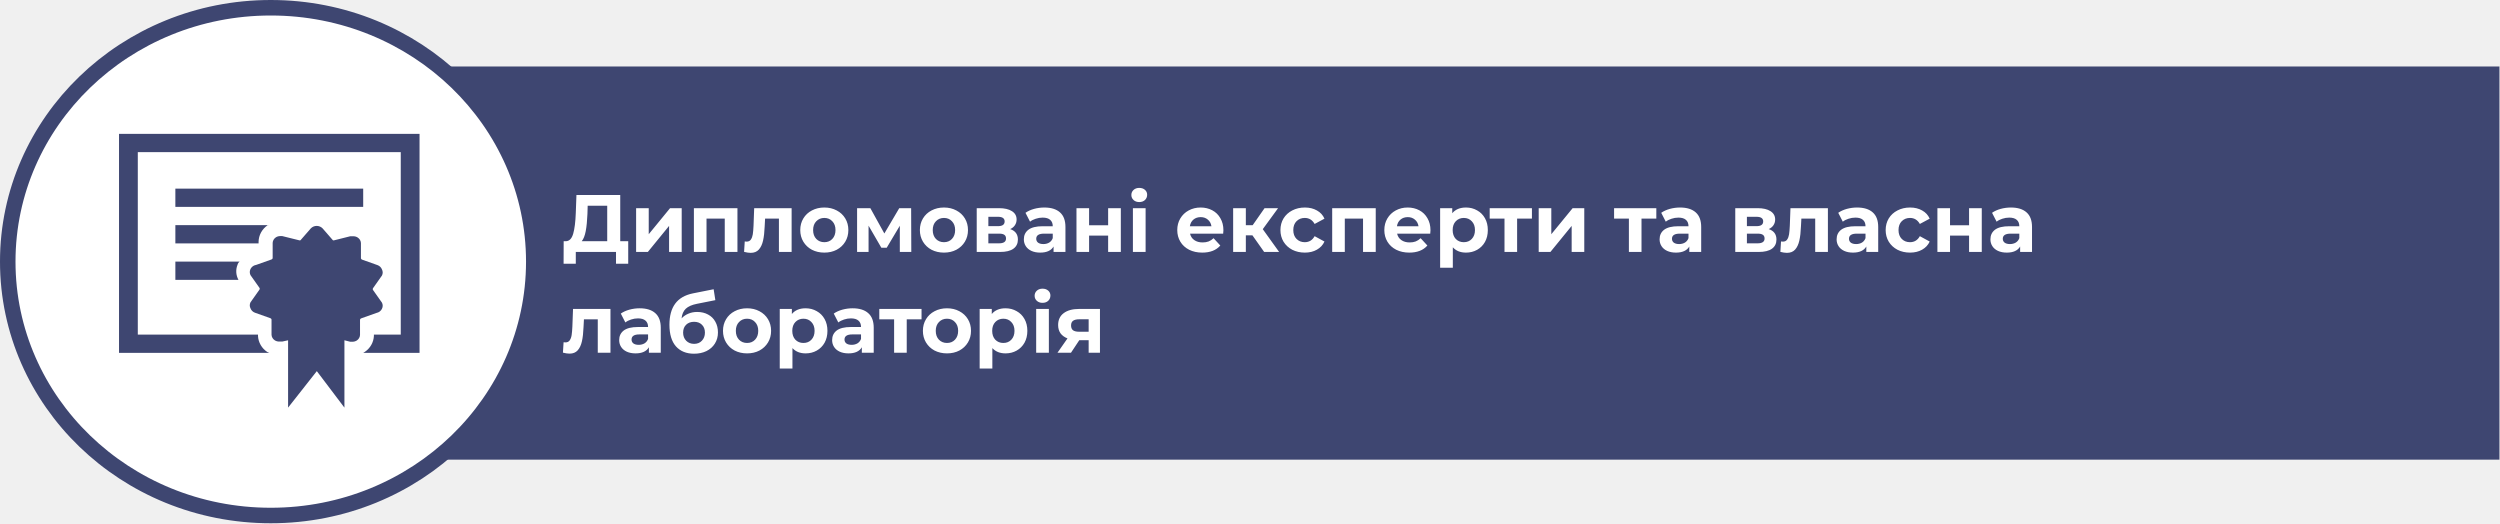
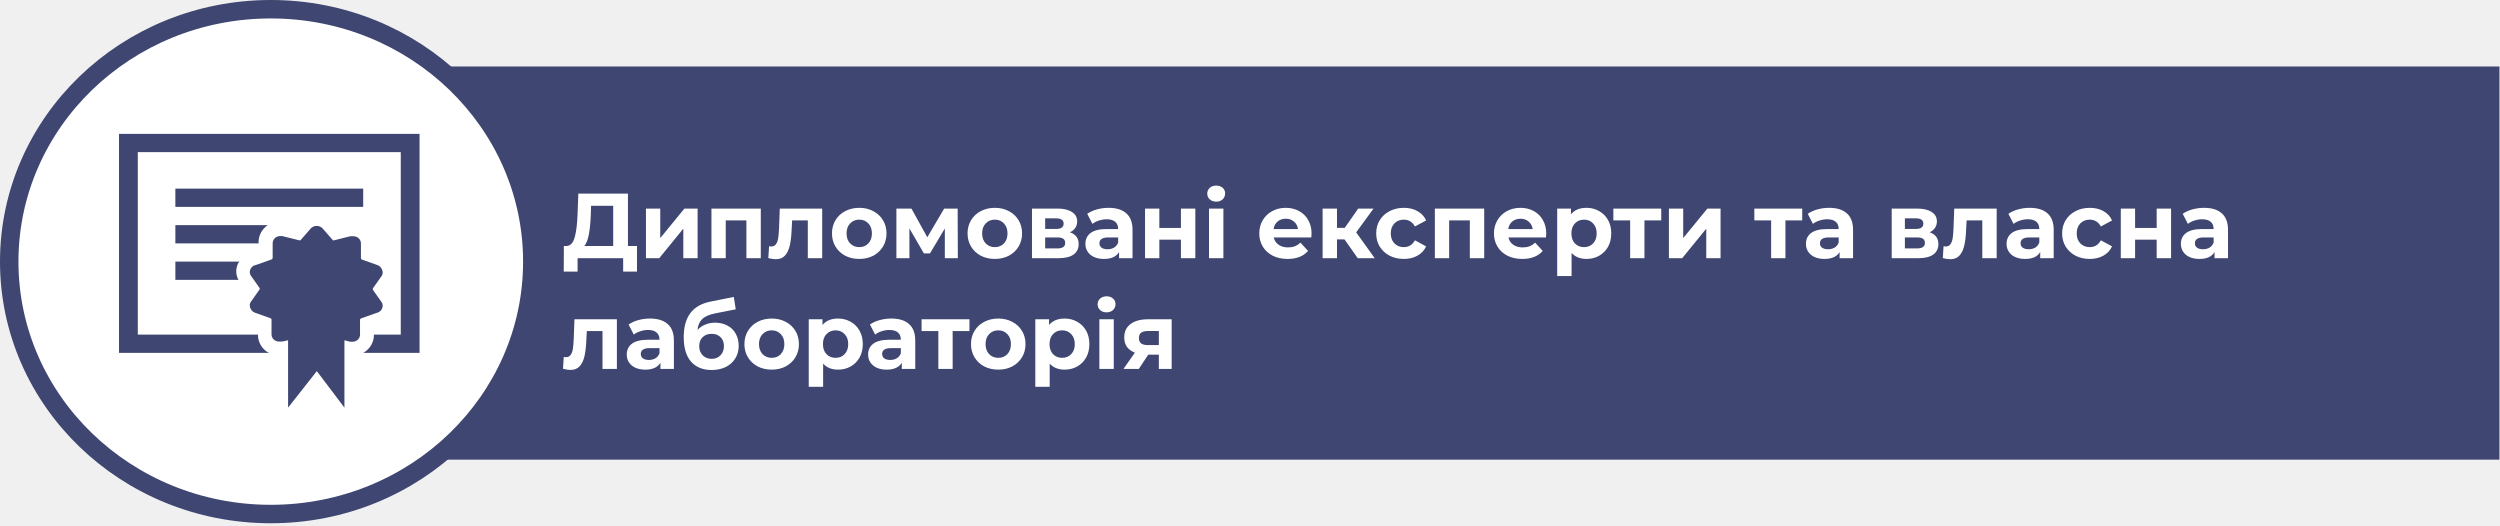
- <svg xmlns="http://www.w3.org/2000/svg" width="645" height="135" viewBox="0 0 645 135" fill="none">
-   <rect x="32.539" y="17.154" width="612.316" height="101.436" fill="#3E4671" />
-   <path d="M137.716 67.5C137.716 103.61 107.4 133 69.858 133C32.316 133 2 103.61 2 67.5C2 31.39 32.316 2 69.858 2C107.4 2 137.716 31.39 137.716 67.5Z" fill="white" stroke="#3E4671" stroke-width="4" />
-   <g clip-path="url(#clip0)">
-     <path d="M98.549 79.648C98.674 79.405 98.738 79.138 98.737 78.866C98.736 78.595 98.67 78.327 98.545 78.085L96.224 74.799C96.18 74.738 96.156 74.667 96.156 74.587C96.156 74.507 96.18 74.436 96.224 74.375L98.549 71.079C98.674 70.836 98.738 70.569 98.737 70.297C98.736 70.026 98.67 69.758 98.545 69.516C98.448 69.261 98.296 69.029 98.099 68.837C97.901 68.644 97.663 68.495 97.401 68.4L93.413 66.983C93.339 66.959 93.273 66.916 93.222 66.859C93.171 66.802 93.137 66.733 93.122 66.658V62.699C93.107 62.419 93.025 62.146 92.883 61.901C92.741 61.657 92.542 61.448 92.303 61.291C91.973 61.072 91.583 60.955 91.184 60.957H90.36L86.241 61.992C86.13 62.036 86.007 62.036 85.897 61.992L83.236 58.932C83.042 58.727 82.806 58.563 82.543 58.451C82.281 58.339 81.997 58.281 81.71 58.281C81.423 58.281 81.139 58.339 80.876 58.451C80.614 58.563 80.378 58.727 80.183 58.932L77.518 61.992C77.408 62.036 77.284 62.036 77.174 61.992H77.179L72.818 60.91H72.294C71.89 60.908 71.495 61.025 71.16 61.244C70.923 61.402 70.727 61.61 70.585 61.853C70.444 62.097 70.362 62.368 70.346 62.647V66.606C70.332 66.681 70.299 66.751 70.249 66.808C70.198 66.866 70.133 66.91 70.06 66.936L66.082 68.349C65.627 68.421 65.213 68.647 64.913 68.987C64.613 69.328 64.447 69.76 64.444 70.208C64.444 70.491 64.512 70.759 64.633 70.995L66.954 74.281C66.998 74.342 67.022 74.413 67.022 74.493C67.022 74.573 66.998 74.644 66.954 74.705L64.628 78C64.504 78.243 64.44 78.511 64.44 78.782C64.441 79.054 64.507 79.321 64.633 79.564C64.729 79.819 64.882 80.051 65.079 80.243C65.276 80.436 65.514 80.585 65.776 80.679L69.765 82.097C69.838 82.121 69.904 82.164 69.955 82.221C70.006 82.278 70.041 82.347 70.055 82.421V86.381C70.071 86.661 70.153 86.934 70.295 87.178C70.437 87.422 70.635 87.632 70.874 87.789C71.21 88.008 71.605 88.124 72.008 88.123H72.823L74.325 87.793V105.167L81.739 95.75L88.862 105.167V87.793L90.365 88.17H90.937C91.34 88.171 91.735 88.055 92.07 87.836C92.308 87.678 92.504 87.469 92.645 87.226C92.787 86.983 92.868 86.712 92.885 86.433V82.473C92.898 82.399 92.932 82.329 92.982 82.271C93.033 82.214 93.097 82.17 93.171 82.144L97.149 80.731C97.453 80.673 97.738 80.546 97.981 80.36C98.225 80.174 98.419 79.935 98.549 79.662V79.648Z" fill="#3E4671" />
-     <path d="M30.707 34.542V91.041H69.474L68.941 90.805C68.251 90.346 67.678 89.739 67.267 89.032C66.855 88.324 66.616 87.534 66.567 86.723V86.332H35.553V39.25H103.396V86.332H96.466V86.709C96.419 87.519 96.183 88.309 95.775 89.017C95.366 89.725 94.797 90.333 94.111 90.796L93.704 91.041H108.242V34.542H30.707Z" fill="#3E4671" />
-     <path d="M66.712 62.368C66.728 61.525 66.95 60.698 67.359 59.955C67.769 59.211 68.354 58.573 69.067 58.093C69.202 58.059 69.343 58.055 69.479 58.083H45.245V62.792H66.712V62.368Z" fill="#3E4671" />
-     <path d="M61.818 67.5H45.245V72.208H61.527C61.193 71.608 61 70.944 60.961 70.263C60.921 69.581 61.037 68.9 61.299 68.267C61.376 67.962 61.559 67.691 61.818 67.5Z" fill="#3E4671" />
-     <path d="M45.245 48.667H93.704V53.375H45.245V48.667Z" fill="#3E4671" />
+ <svg xmlns="http://www.w3.org/2000/svg" width="542" height="114" viewBox="0 0 542 114" fill="none">
+   <rect x="27.343" y="14.415" width="514.535" height="85.238" fill="#3E4671" />
+   <path d="M115.405 56.721C115.405 86.878 90.084 111.442 58.703 111.442C27.321 111.442 2 86.878 2 56.721C2 26.564 27.321 2 58.703 2C90.084 2 115.405 26.564 115.405 56.721Z" fill="white" stroke="#3E4671" stroke-width="4" />
+   <g clip-path="url(#clip0_207:9)">
+     <path d="M82.812 66.929C82.916 66.724 82.971 66.499 82.97 66.271C82.969 66.043 82.914 65.819 82.808 65.615L80.858 62.853C80.821 62.802 80.8 62.743 80.8 62.675C80.8 62.608 80.821 62.549 80.858 62.498L82.812 59.728C82.916 59.524 82.971 59.299 82.97 59.071C82.969 58.843 82.914 58.618 82.808 58.414C82.727 58.2 82.599 58.005 82.433 57.843C82.267 57.681 82.067 57.556 81.847 57.477L78.496 56.286C78.434 56.265 78.379 56.229 78.336 56.181C78.293 56.133 78.264 56.075 78.251 56.013V52.686C78.238 52.45 78.17 52.221 78.05 52.016C77.931 51.81 77.764 51.635 77.563 51.503C77.286 51.319 76.958 51.221 76.623 51.222H75.93L72.469 52.092C72.376 52.129 72.273 52.129 72.18 52.092L69.944 49.521C69.781 49.348 69.583 49.211 69.362 49.116C69.141 49.022 68.903 48.974 68.662 48.974C68.421 48.974 68.182 49.022 67.961 49.116C67.74 49.211 67.542 49.348 67.379 49.521L65.139 52.092C65.046 52.129 64.943 52.129 64.85 52.092H64.854L61.189 51.182H60.75C60.41 51.181 60.078 51.279 59.797 51.463C59.597 51.596 59.432 51.771 59.314 51.975C59.195 52.18 59.126 52.408 59.113 52.642V55.969C59.101 56.032 59.073 56.09 59.03 56.139C58.988 56.188 58.934 56.225 58.872 56.246L55.529 57.433C55.147 57.494 54.799 57.684 54.547 57.97C54.295 58.256 54.155 58.62 54.153 58.996C54.153 59.233 54.21 59.459 54.312 59.657L56.262 62.418C56.299 62.47 56.319 62.529 56.319 62.596C56.319 62.664 56.299 62.723 56.262 62.774L54.307 65.544C54.203 65.748 54.149 65.973 54.15 66.201C54.151 66.429 54.206 66.654 54.312 66.857C54.393 67.072 54.52 67.267 54.686 67.428C54.852 67.59 55.052 67.715 55.273 67.795L58.624 68.986C58.686 69.006 58.741 69.043 58.784 69.09C58.827 69.138 58.856 69.197 58.868 69.259V72.586C58.881 72.822 58.95 73.051 59.069 73.256C59.189 73.461 59.355 73.637 59.556 73.769C59.838 73.953 60.17 74.051 60.509 74.05H61.193L62.456 73.773V88.372L68.686 80.459L74.672 88.372V73.773L75.934 74.09H76.415C76.754 74.091 77.086 73.993 77.368 73.809C77.567 73.676 77.732 73.501 77.851 73.296C77.969 73.092 78.038 72.864 78.052 72.63V69.302C78.064 69.24 78.092 69.181 78.134 69.133C78.176 69.084 78.231 69.047 78.292 69.025L81.635 67.838C81.89 67.79 82.13 67.683 82.335 67.527C82.539 67.371 82.703 67.17 82.812 66.94V66.929Z" fill="#3E4671" />
+     <path d="M25.803 29.025V76.502H58.38L57.932 76.304C57.352 75.918 56.871 75.408 56.525 74.814C56.179 74.219 55.978 73.556 55.937 72.874V72.545H29.875V32.982H86.885V72.545H81.061V72.862C81.022 73.543 80.823 74.206 80.48 74.801C80.137 75.396 79.659 75.907 79.082 76.296L78.74 76.502H90.957V29.025H25.803Z" fill="#3E4671" />
+     <path d="M56.059 52.408C56.072 51.7 56.259 51.005 56.603 50.38C56.947 49.756 57.439 49.219 58.038 48.816C58.151 48.787 58.27 48.784 58.384 48.808H38.02V52.764H56.059V52.408Z" fill="#3E4671" />
+     <path d="M51.946 56.72H38.02V60.676H51.702C51.421 60.172 51.259 59.613 51.226 59.041C51.193 58.469 51.29 57.896 51.51 57.365C51.575 57.108 51.729 56.88 51.946 56.72Z" fill="#3E4671" />
+     <path d="M38.02 40.895H78.74V44.851H38.02V40.895Z" fill="#3E4671" />
  </g>
-   <path d="M162.079 62.233V68.05H158.929V65.005H148.555V68.05H145.405L145.426 62.233H146.014C146.896 62.205 147.519 61.561 147.883 60.301C148.247 59.041 148.471 57.242 148.555 54.904L148.723 50.305H160.021V62.233H162.079ZM151.558 55.219C151.488 56.969 151.341 58.439 151.117 59.629C150.893 60.805 150.55 61.673 150.088 62.233H156.661V53.077H151.621L151.558 55.219ZM164.117 53.707H167.372V60.427L172.874 53.707H175.877V65.005H172.622V58.285L167.141 65.005H164.117V53.707ZM190.261 53.707V65.005H186.985V56.395H182.281V65.005H179.026V53.707H190.261ZM204.238 53.707V65.005H200.962V56.395H197.392L197.287 58.39C197.231 59.874 197.091 61.106 196.867 62.086C196.643 63.066 196.279 63.836 195.775 64.396C195.271 64.956 194.571 65.236 193.675 65.236C193.199 65.236 192.632 65.152 191.974 64.984L192.142 62.296C192.366 62.324 192.527 62.338 192.625 62.338C193.115 62.338 193.479 62.163 193.717 61.813C193.969 61.449 194.137 60.994 194.221 60.448C194.305 59.888 194.368 59.153 194.41 58.243L194.578 53.707H204.238ZM212.681 65.173C211.491 65.173 210.42 64.928 209.468 64.438C208.53 63.934 207.795 63.241 207.263 62.359C206.731 61.477 206.465 60.476 206.465 59.356C206.465 58.236 206.731 57.235 207.263 56.353C207.795 55.471 208.53 54.785 209.468 54.295C210.42 53.791 211.491 53.539 212.681 53.539C213.871 53.539 214.935 53.791 215.873 54.295C216.811 54.785 217.546 55.471 218.078 56.353C218.61 57.235 218.876 58.236 218.876 59.356C218.876 60.476 218.61 61.477 218.078 62.359C217.546 63.241 216.811 63.934 215.873 64.438C214.935 64.928 213.871 65.173 212.681 65.173ZM212.681 62.485C213.521 62.485 214.207 62.205 214.739 61.645C215.285 61.071 215.558 60.308 215.558 59.356C215.558 58.404 215.285 57.648 214.739 57.088C214.207 56.514 213.521 56.227 212.681 56.227C211.841 56.227 211.148 56.514 210.602 57.088C210.056 57.648 209.783 58.404 209.783 59.356C209.783 60.308 210.056 61.071 210.602 61.645C211.148 62.205 211.841 62.485 212.681 62.485ZM232.154 65.005V58.243L228.773 63.913H227.387L224.09 58.222V65.005H221.129V53.707H224.552L228.164 60.238L232.007 53.707H235.073L235.115 65.005H232.154ZM243.545 65.173C242.355 65.173 241.284 64.928 240.332 64.438C239.394 63.934 238.659 63.241 238.127 62.359C237.595 61.477 237.329 60.476 237.329 59.356C237.329 58.236 237.595 57.235 238.127 56.353C238.659 55.471 239.394 54.785 240.332 54.295C241.284 53.791 242.355 53.539 243.545 53.539C244.735 53.539 245.799 53.791 246.737 54.295C247.675 54.785 248.41 55.471 248.942 56.353C249.474 57.235 249.74 58.236 249.74 59.356C249.74 60.476 249.474 61.477 248.942 62.359C248.41 63.241 247.675 63.934 246.737 64.438C245.799 64.928 244.735 65.173 243.545 65.173ZM243.545 62.485C244.385 62.485 245.071 62.205 245.603 61.645C246.149 61.071 246.422 60.308 246.422 59.356C246.422 58.404 246.149 57.648 245.603 57.088C245.071 56.514 244.385 56.227 243.545 56.227C242.705 56.227 242.012 56.514 241.466 57.088C240.92 57.648 240.647 58.404 240.647 59.356C240.647 60.308 240.92 61.071 241.466 61.645C242.012 62.205 242.705 62.485 243.545 62.485ZM260.624 59.104C261.954 59.552 262.619 60.448 262.619 61.792C262.619 62.814 262.234 63.605 261.464 64.165C260.694 64.725 259.546 65.005 258.02 65.005H251.993V53.707H257.768C259.182 53.707 260.288 53.966 261.086 54.484C261.884 54.988 262.283 55.702 262.283 56.626C262.283 57.186 262.136 57.683 261.842 58.117C261.562 58.537 261.156 58.866 260.624 59.104ZM254.996 58.348H257.474C258.622 58.348 259.196 57.942 259.196 57.13C259.196 56.332 258.622 55.933 257.474 55.933H254.996V58.348ZM257.747 62.779C258.951 62.779 259.553 62.366 259.553 61.54C259.553 61.106 259.413 60.791 259.133 60.595C258.853 60.385 258.412 60.28 257.81 60.28H254.996V62.779H257.747ZM269.446 53.539C271.196 53.539 272.54 53.959 273.478 54.799C274.416 55.625 274.885 56.878 274.885 58.558V65.005H271.819V63.598C271.203 64.648 270.055 65.173 268.375 65.173C267.507 65.173 266.751 65.026 266.107 64.732C265.477 64.438 264.994 64.032 264.658 63.514C264.322 62.996 264.154 62.408 264.154 61.75C264.154 60.7 264.546 59.874 265.33 59.272C266.128 58.67 267.353 58.369 269.005 58.369H271.609C271.609 57.655 271.392 57.109 270.958 56.731C270.524 56.339 269.873 56.143 269.005 56.143C268.403 56.143 267.808 56.241 267.22 56.437C266.646 56.619 266.156 56.871 265.75 57.193L264.574 54.904C265.19 54.47 265.925 54.134 266.779 53.896C267.647 53.658 268.536 53.539 269.446 53.539ZM269.194 62.968C269.754 62.968 270.251 62.842 270.685 62.59C271.119 62.324 271.427 61.939 271.609 61.435V60.28H269.362C268.018 60.28 267.346 60.721 267.346 61.603C267.346 62.023 267.507 62.359 267.829 62.611C268.165 62.849 268.62 62.968 269.194 62.968ZM277.73 53.707H280.985V58.117H285.899V53.707H289.175V65.005H285.899V60.784H280.985V65.005H277.73V53.707ZM292.29 53.707H295.566V65.005H292.29V53.707ZM293.928 52.132C293.326 52.132 292.836 51.957 292.458 51.607C292.08 51.257 291.891 50.823 291.891 50.305C291.891 49.787 292.08 49.353 292.458 49.003C292.836 48.653 293.326 48.478 293.928 48.478C294.53 48.478 295.02 48.646 295.398 48.982C295.776 49.318 295.965 49.738 295.965 50.242C295.965 50.788 295.776 51.243 295.398 51.607C295.02 51.957 294.53 52.132 293.928 52.132ZM315.64 59.398C315.64 59.44 315.619 59.734 315.577 60.28H307.03C307.184 60.98 307.548 61.533 308.122 61.939C308.696 62.345 309.41 62.548 310.264 62.548C310.852 62.548 311.37 62.464 311.818 62.296C312.28 62.114 312.707 61.834 313.099 61.456L314.842 63.346C313.778 64.564 312.224 65.173 310.18 65.173C308.906 65.173 307.779 64.928 306.799 64.438C305.819 63.934 305.063 63.241 304.531 62.359C303.999 61.477 303.733 60.476 303.733 59.356C303.733 58.25 303.992 57.256 304.51 56.374C305.042 55.478 305.763 54.785 306.673 54.295C307.597 53.791 308.626 53.539 309.76 53.539C310.866 53.539 311.867 53.777 312.763 54.253C313.659 54.729 314.359 55.415 314.863 56.311C315.381 57.193 315.64 58.222 315.64 59.398ZM309.781 56.017C309.039 56.017 308.416 56.227 307.912 56.647C307.408 57.067 307.1 57.641 306.988 58.369H312.553C312.441 57.655 312.133 57.088 311.629 56.668C311.125 56.234 310.509 56.017 309.781 56.017ZM323.128 60.721H321.427V65.005H318.151V53.707H321.427V58.096H323.191L326.257 53.707H329.743L325.795 59.125L330.016 65.005H326.152L323.128 60.721ZM336.652 65.173C335.448 65.173 334.363 64.928 333.397 64.438C332.445 63.934 331.696 63.241 331.15 62.359C330.618 61.477 330.352 60.476 330.352 59.356C330.352 58.236 330.618 57.235 331.15 56.353C331.696 55.471 332.445 54.785 333.397 54.295C334.363 53.791 335.448 53.539 336.652 53.539C337.842 53.539 338.878 53.791 339.76 54.295C340.656 54.785 341.307 55.492 341.713 56.416L339.172 57.781C338.584 56.745 337.737 56.227 336.631 56.227C335.777 56.227 335.07 56.507 334.51 57.067C333.95 57.627 333.67 58.39 333.67 59.356C333.67 60.322 333.95 61.085 334.51 61.645C335.07 62.205 335.777 62.485 336.631 62.485C337.751 62.485 338.598 61.967 339.172 60.931L341.713 62.317C341.307 63.213 340.656 63.913 339.76 64.417C338.878 64.921 337.842 65.173 336.652 65.173ZM354.939 53.707V65.005H351.663V56.395H346.959V65.005H343.704V53.707H354.939ZM369.063 59.398C369.063 59.44 369.042 59.734 369 60.28H360.453C360.607 60.98 360.971 61.533 361.545 61.939C362.119 62.345 362.833 62.548 363.687 62.548C364.275 62.548 364.793 62.464 365.241 62.296C365.703 62.114 366.13 61.834 366.522 61.456L368.265 63.346C367.201 64.564 365.647 65.173 363.603 65.173C362.329 65.173 361.202 64.928 360.222 64.438C359.242 63.934 358.486 63.241 357.954 62.359C357.422 61.477 357.156 60.476 357.156 59.356C357.156 58.25 357.415 57.256 357.933 56.374C358.465 55.478 359.186 54.785 360.096 54.295C361.02 53.791 362.049 53.539 363.183 53.539C364.289 53.539 365.29 53.777 366.186 54.253C367.082 54.729 367.782 55.415 368.286 56.311C368.804 57.193 369.063 58.222 369.063 59.398ZM363.204 56.017C362.462 56.017 361.839 56.227 361.335 56.647C360.831 57.067 360.523 57.641 360.411 58.369H365.976C365.864 57.655 365.556 57.088 365.052 56.668C364.548 56.234 363.932 56.017 363.204 56.017ZM378.231 53.539C379.281 53.539 380.233 53.784 381.087 54.274C381.955 54.75 382.634 55.429 383.124 56.311C383.614 57.179 383.859 58.194 383.859 59.356C383.859 60.518 383.614 61.54 383.124 62.422C382.634 63.29 381.955 63.969 381.087 64.459C380.233 64.935 379.281 65.173 378.231 65.173C376.789 65.173 375.655 64.718 374.829 63.808V69.079H371.553V53.707H374.682V55.009C375.494 54.029 376.677 53.539 378.231 53.539ZM377.664 62.485C378.504 62.485 379.19 62.205 379.722 61.645C380.268 61.071 380.541 60.308 380.541 59.356C380.541 58.404 380.268 57.648 379.722 57.088C379.19 56.514 378.504 56.227 377.664 56.227C376.824 56.227 376.131 56.514 375.585 57.088C375.053 57.648 374.787 58.404 374.787 59.356C374.787 60.308 375.053 61.071 375.585 61.645C376.131 62.205 376.824 62.485 377.664 62.485ZM395.237 56.395H391.415V65.005H388.16V56.395H384.338V53.707H395.237V56.395ZM396.983 53.707H400.238V60.427L405.74 53.707H408.743V65.005H405.488V58.285L400.007 65.005H396.983V53.707ZM427.332 56.395H423.51V65.005H420.255V56.395H416.433V53.707H427.332V56.395ZM433.467 53.539C435.217 53.539 436.561 53.959 437.499 54.799C438.437 55.625 438.906 56.878 438.906 58.558V65.005H435.84V63.598C435.224 64.648 434.076 65.173 432.396 65.173C431.528 65.173 430.772 65.026 430.128 64.732C429.498 64.438 429.015 64.032 428.679 63.514C428.343 62.996 428.175 62.408 428.175 61.75C428.175 60.7 428.567 59.874 429.351 59.272C430.149 58.67 431.374 58.369 433.026 58.369H435.63C435.63 57.655 435.413 57.109 434.979 56.731C434.545 56.339 433.894 56.143 433.026 56.143C432.424 56.143 431.829 56.241 431.241 56.437C430.667 56.619 430.177 56.871 429.771 57.193L428.595 54.904C429.211 54.47 429.946 54.134 430.8 53.896C431.668 53.658 432.557 53.539 433.467 53.539ZM433.215 62.968C433.775 62.968 434.272 62.842 434.706 62.59C435.14 62.324 435.448 61.939 435.63 61.435V60.28H433.383C432.039 60.28 431.367 60.721 431.367 61.603C431.367 62.023 431.528 62.359 431.85 62.611C432.186 62.849 432.641 62.968 433.215 62.968ZM456.33 59.104C457.66 59.552 458.325 60.448 458.325 61.792C458.325 62.814 457.94 63.605 457.17 64.165C456.4 64.725 455.252 65.005 453.726 65.005H447.699V53.707H453.474C454.888 53.707 455.994 53.966 456.792 54.484C457.59 54.988 457.989 55.702 457.989 56.626C457.989 57.186 457.842 57.683 457.548 58.117C457.268 58.537 456.862 58.866 456.33 59.104ZM450.702 58.348H453.18C454.328 58.348 454.902 57.942 454.902 57.13C454.902 56.332 454.328 55.933 453.18 55.933H450.702V58.348ZM453.453 62.779C454.657 62.779 455.259 62.366 455.259 61.54C455.259 61.106 455.119 60.791 454.839 60.595C454.559 60.385 454.118 60.28 453.516 60.28H450.702V62.779H453.453ZM471.599 53.707V65.005H468.323V56.395H464.753L464.648 58.39C464.592 59.874 464.452 61.106 464.228 62.086C464.004 63.066 463.64 63.836 463.136 64.396C462.632 64.956 461.932 65.236 461.036 65.236C460.56 65.236 459.993 65.152 459.335 64.984L459.503 62.296C459.727 62.324 459.888 62.338 459.986 62.338C460.476 62.338 460.84 62.163 461.078 61.813C461.33 61.449 461.498 60.994 461.582 60.448C461.666 59.888 461.729 59.153 461.771 58.243L461.939 53.707H471.599ZM479.138 53.539C480.888 53.539 482.232 53.959 483.17 54.799C484.108 55.625 484.577 56.878 484.577 58.558V65.005H481.511V63.598C480.895 64.648 479.747 65.173 478.067 65.173C477.199 65.173 476.443 65.026 475.799 64.732C475.169 64.438 474.686 64.032 474.35 63.514C474.014 62.996 473.846 62.408 473.846 61.75C473.846 60.7 474.238 59.874 475.022 59.272C475.82 58.67 477.045 58.369 478.697 58.369H481.301C481.301 57.655 481.084 57.109 480.65 56.731C480.216 56.339 479.565 56.143 478.697 56.143C478.095 56.143 477.5 56.241 476.912 56.437C476.338 56.619 475.848 56.871 475.442 57.193L474.266 54.904C474.882 54.47 475.617 54.134 476.471 53.896C477.339 53.658 478.228 53.539 479.138 53.539ZM478.886 62.968C479.446 62.968 479.943 62.842 480.377 62.59C480.811 62.324 481.119 61.939 481.301 61.435V60.28H479.054C477.71 60.28 477.038 60.721 477.038 61.603C477.038 62.023 477.199 62.359 477.521 62.611C477.857 62.849 478.312 62.968 478.886 62.968ZM492.799 65.173C491.595 65.173 490.51 64.928 489.544 64.438C488.592 63.934 487.843 63.241 487.297 62.359C486.765 61.477 486.499 60.476 486.499 59.356C486.499 58.236 486.765 57.235 487.297 56.353C487.843 55.471 488.592 54.785 489.544 54.295C490.51 53.791 491.595 53.539 492.799 53.539C493.989 53.539 495.025 53.791 495.907 54.295C496.803 54.785 497.454 55.492 497.86 56.416L495.319 57.781C494.731 56.745 493.884 56.227 492.778 56.227C491.924 56.227 491.217 56.507 490.657 57.067C490.097 57.627 489.817 58.39 489.817 59.356C489.817 60.322 490.097 61.085 490.657 61.645C491.217 62.205 491.924 62.485 492.778 62.485C493.898 62.485 494.745 61.967 495.319 60.931L497.86 62.317C497.454 63.213 496.803 63.913 495.907 64.417C495.025 64.921 493.989 65.173 492.799 65.173ZM499.851 53.707H503.106V58.117H508.02V53.707H511.296V65.005H508.02V60.784H503.106V65.005H499.851V53.707ZM518.821 53.539C520.571 53.539 521.915 53.959 522.853 54.799C523.791 55.625 524.26 56.878 524.26 58.558V65.005H521.194V63.598C520.578 64.648 519.43 65.173 517.75 65.173C516.882 65.173 516.126 65.026 515.482 64.732C514.852 64.438 514.369 64.032 514.033 63.514C513.697 62.996 513.529 62.408 513.529 61.75C513.529 60.7 513.921 59.874 514.705 59.272C515.503 58.67 516.728 58.369 518.38 58.369H520.984C520.984 57.655 520.767 57.109 520.333 56.731C519.899 56.339 519.248 56.143 518.38 56.143C517.778 56.143 517.183 56.241 516.595 56.437C516.021 56.619 515.531 56.871 515.125 57.193L513.949 54.904C514.565 54.47 515.3 54.134 516.154 53.896C517.022 53.658 517.911 53.539 518.821 53.539ZM518.569 62.968C519.129 62.968 519.626 62.842 520.06 62.59C520.494 62.324 520.802 61.939 520.984 61.435V60.28H518.737C517.393 60.28 516.721 60.721 516.721 61.603C516.721 62.023 516.882 62.359 517.204 62.611C517.54 62.849 517.995 62.968 518.569 62.968ZM157.501 79.707V91.005H154.225V82.395H150.655L150.55 84.39C150.494 85.874 150.354 87.106 150.13 88.086C149.906 89.066 149.542 89.836 149.038 90.396C148.534 90.956 147.834 91.236 146.938 91.236C146.462 91.236 145.895 91.152 145.237 90.984L145.405 88.296C145.629 88.324 145.79 88.338 145.888 88.338C146.378 88.338 146.742 88.163 146.98 87.813C147.232 87.449 147.4 86.994 147.484 86.448C147.568 85.888 147.631 85.153 147.673 84.243L147.841 79.707H157.501ZM165.04 79.539C166.79 79.539 168.134 79.959 169.072 80.799C170.01 81.625 170.479 82.878 170.479 84.558V91.005H167.413V89.598C166.797 90.648 165.649 91.173 163.969 91.173C163.101 91.173 162.345 91.026 161.701 90.732C161.071 90.438 160.588 90.032 160.252 89.514C159.916 88.996 159.748 88.408 159.748 87.75C159.748 86.7 160.14 85.874 160.924 85.272C161.722 84.67 162.947 84.369 164.599 84.369H167.203C167.203 83.655 166.986 83.109 166.552 82.731C166.118 82.339 165.467 82.143 164.599 82.143C163.997 82.143 163.402 82.241 162.814 82.437C162.24 82.619 161.75 82.871 161.344 83.193L160.168 80.904C160.784 80.47 161.519 80.134 162.373 79.896C163.241 79.658 164.13 79.539 165.04 79.539ZM164.788 88.968C165.348 88.968 165.845 88.842 166.279 88.59C166.713 88.324 167.021 87.939 167.203 87.435V86.28H164.956C163.612 86.28 162.94 86.721 162.94 87.603C162.94 88.023 163.101 88.359 163.423 88.611C163.759 88.849 164.214 88.968 164.788 88.968ZM179.856 80.484C180.934 80.484 181.879 80.708 182.691 81.156C183.503 81.59 184.126 82.206 184.56 83.004C185.008 83.802 185.232 84.726 185.232 85.776C185.232 86.854 184.966 87.813 184.434 88.653C183.916 89.479 183.188 90.123 182.25 90.585C181.312 91.033 180.248 91.257 179.058 91.257C177.084 91.257 175.53 90.627 174.396 89.367C173.276 88.093 172.716 86.231 172.716 83.781C172.716 81.513 173.206 79.707 174.186 78.363C175.18 77.005 176.699 76.116 178.743 75.696L184.119 74.625L184.56 77.439L179.814 78.384C178.526 78.636 177.567 79.056 176.937 79.644C176.321 80.232 175.957 81.065 175.845 82.143C176.335 81.611 176.923 81.205 177.609 80.925C178.295 80.631 179.044 80.484 179.856 80.484ZM179.079 88.716C179.919 88.716 180.591 88.443 181.095 87.897C181.613 87.351 181.872 86.658 181.872 85.818C181.872 84.964 181.613 84.285 181.095 83.781C180.591 83.277 179.919 83.025 179.079 83.025C178.225 83.025 177.539 83.277 177.021 83.781C176.503 84.285 176.244 84.964 176.244 85.818C176.244 86.672 176.51 87.372 177.042 87.918C177.574 88.45 178.253 88.716 179.079 88.716ZM192.747 91.173C191.557 91.173 190.486 90.928 189.534 90.438C188.596 89.934 187.861 89.241 187.329 88.359C186.797 87.477 186.531 86.476 186.531 85.356C186.531 84.236 186.797 83.235 187.329 82.353C187.861 81.471 188.596 80.785 189.534 80.295C190.486 79.791 191.557 79.539 192.747 79.539C193.937 79.539 195.001 79.791 195.939 80.295C196.877 80.785 197.612 81.471 198.144 82.353C198.676 83.235 198.942 84.236 198.942 85.356C198.942 86.476 198.676 87.477 198.144 88.359C197.612 89.241 196.877 89.934 195.939 90.438C195.001 90.928 193.937 91.173 192.747 91.173ZM192.747 88.485C193.587 88.485 194.273 88.205 194.805 87.645C195.351 87.071 195.624 86.308 195.624 85.356C195.624 84.404 195.351 83.648 194.805 83.088C194.273 82.514 193.587 82.227 192.747 82.227C191.907 82.227 191.214 82.514 190.668 83.088C190.122 83.648 189.849 84.404 189.849 85.356C189.849 86.308 190.122 87.071 190.668 87.645C191.214 88.205 191.907 88.485 192.747 88.485ZM207.852 79.539C208.902 79.539 209.854 79.784 210.708 80.274C211.576 80.75 212.255 81.429 212.745 82.311C213.235 83.179 213.48 84.194 213.48 85.356C213.48 86.518 213.235 87.54 212.745 88.422C212.255 89.29 211.576 89.969 210.708 90.459C209.854 90.935 208.902 91.173 207.852 91.173C206.41 91.173 205.276 90.718 204.45 89.808V95.079H201.174V79.707H204.303V81.009C205.115 80.029 206.298 79.539 207.852 79.539ZM207.285 88.485C208.125 88.485 208.811 88.205 209.343 87.645C209.889 87.071 210.162 86.308 210.162 85.356C210.162 84.404 209.889 83.648 209.343 83.088C208.811 82.514 208.125 82.227 207.285 82.227C206.445 82.227 205.752 82.514 205.206 83.088C204.674 83.648 204.408 84.404 204.408 85.356C204.408 86.308 204.674 87.071 205.206 87.645C205.752 88.205 206.445 88.485 207.285 88.485ZM219.981 79.539C221.731 79.539 223.075 79.959 224.013 80.799C224.951 81.625 225.42 82.878 225.42 84.558V91.005H222.354V89.598C221.738 90.648 220.59 91.173 218.91 91.173C218.042 91.173 217.286 91.026 216.642 90.732C216.012 90.438 215.529 90.032 215.193 89.514C214.857 88.996 214.689 88.408 214.689 87.75C214.689 86.7 215.081 85.874 215.865 85.272C216.663 84.67 217.888 84.369 219.54 84.369H222.144C222.144 83.655 221.927 83.109 221.493 82.731C221.059 82.339 220.408 82.143 219.54 82.143C218.938 82.143 218.343 82.241 217.755 82.437C217.181 82.619 216.691 82.871 216.285 83.193L215.109 80.904C215.725 80.47 216.46 80.134 217.314 79.896C218.182 79.658 219.071 79.539 219.981 79.539ZM219.729 88.968C220.289 88.968 220.786 88.842 221.22 88.59C221.654 88.324 221.962 87.939 222.144 87.435V86.28H219.897C218.553 86.28 217.881 86.721 217.881 87.603C217.881 88.023 218.042 88.359 218.364 88.611C218.7 88.849 219.155 88.968 219.729 88.968ZM237.758 82.395H233.936V91.005H230.681V82.395H226.859V79.707H237.758V82.395ZM244.324 91.173C243.134 91.173 242.063 90.928 241.111 90.438C240.173 89.934 239.438 89.241 238.906 88.359C238.374 87.477 238.108 86.476 238.108 85.356C238.108 84.236 238.374 83.235 238.906 82.353C239.438 81.471 240.173 80.785 241.111 80.295C242.063 79.791 243.134 79.539 244.324 79.539C245.514 79.539 246.578 79.791 247.516 80.295C248.454 80.785 249.189 81.471 249.721 82.353C250.253 83.235 250.519 84.236 250.519 85.356C250.519 86.476 250.253 87.477 249.721 88.359C249.189 89.241 248.454 89.934 247.516 90.438C246.578 90.928 245.514 91.173 244.324 91.173ZM244.324 88.485C245.164 88.485 245.85 88.205 246.382 87.645C246.928 87.071 247.201 86.308 247.201 85.356C247.201 84.404 246.928 83.648 246.382 83.088C245.85 82.514 245.164 82.227 244.324 82.227C243.484 82.227 242.791 82.514 242.245 83.088C241.699 83.648 241.426 84.404 241.426 85.356C241.426 86.308 241.699 87.071 242.245 87.645C242.791 88.205 243.484 88.485 244.324 88.485ZM259.429 79.539C260.479 79.539 261.431 79.784 262.285 80.274C263.153 80.75 263.832 81.429 264.322 82.311C264.812 83.179 265.057 84.194 265.057 85.356C265.057 86.518 264.812 87.54 264.322 88.422C263.832 89.29 263.153 89.969 262.285 90.459C261.431 90.935 260.479 91.173 259.429 91.173C257.987 91.173 256.853 90.718 256.027 89.808V95.079H252.751V79.707H255.88V81.009C256.692 80.029 257.875 79.539 259.429 79.539ZM258.862 88.485C259.702 88.485 260.388 88.205 260.92 87.645C261.466 87.071 261.739 86.308 261.739 85.356C261.739 84.404 261.466 83.648 260.92 83.088C260.388 82.514 259.702 82.227 258.862 82.227C258.022 82.227 257.329 82.514 256.783 83.088C256.251 83.648 255.985 84.404 255.985 85.356C255.985 86.308 256.251 87.071 256.783 87.645C257.329 88.205 258.022 88.485 258.862 88.485ZM267.332 79.707H270.608V91.005H267.332V79.707ZM268.97 78.132C268.368 78.132 267.878 77.957 267.5 77.607C267.122 77.257 266.933 76.823 266.933 76.305C266.933 75.787 267.122 75.353 267.5 75.003C267.878 74.653 268.368 74.478 268.97 74.478C269.572 74.478 270.062 74.646 270.44 74.982C270.818 75.318 271.007 75.738 271.007 76.242C271.007 76.788 270.818 77.243 270.44 77.607C270.062 77.957 269.572 78.132 268.97 78.132ZM283.79 79.707V91.005H280.871V87.771H278.456L276.314 91.005H272.828L275.411 87.309C274.627 87.001 274.025 86.56 273.605 85.986C273.199 85.398 272.996 84.691 272.996 83.865C272.996 82.535 273.472 81.513 274.424 80.799C275.39 80.071 276.713 79.707 278.393 79.707H283.79ZM278.456 82.374C277.756 82.374 277.224 82.5 276.86 82.752C276.51 83.004 276.335 83.41 276.335 83.97C276.335 84.53 276.503 84.943 276.839 85.209C277.189 85.461 277.714 85.587 278.414 85.587H280.871V82.374H278.456Z" fill="white" />
+   <path d="M138.101 53.337V58.877H135.101V55.977H125.221V58.877H122.221L122.241 53.337H122.801C123.641 53.311 124.234 52.697 124.581 51.498C124.927 50.297 125.141 48.584 125.221 46.358L125.381 41.977H136.141V53.337H138.101ZM128.081 46.657C128.014 48.324 127.874 49.724 127.661 50.858C127.447 51.977 127.121 52.804 126.681 53.337H132.941V44.617H128.141L128.081 46.657ZM140.042 45.218H143.142V51.617L148.382 45.218H151.242V55.977H148.142V49.578L142.922 55.977H140.042V45.218ZM164.941 45.218V55.977H161.821V47.778H157.341V55.977H154.241V45.218H164.941ZM178.252 45.218V55.977H175.132V47.778H171.732L171.632 49.678C171.579 51.091 171.446 52.264 171.232 53.197C171.019 54.131 170.672 54.864 170.192 55.398C169.712 55.931 169.046 56.197 168.192 56.197C167.739 56.197 167.199 56.117 166.572 55.958L166.732 53.398C166.946 53.424 167.099 53.438 167.192 53.438C167.659 53.438 168.006 53.271 168.232 52.938C168.472 52.591 168.632 52.157 168.712 51.638C168.792 51.104 168.852 50.404 168.892 49.538L169.052 45.218H178.252ZM186.293 56.138C185.159 56.138 184.139 55.904 183.233 55.438C182.339 54.958 181.639 54.297 181.133 53.458C180.626 52.617 180.373 51.664 180.373 50.597C180.373 49.531 180.626 48.578 181.133 47.737C181.639 46.898 182.339 46.244 183.233 45.778C184.139 45.297 185.159 45.057 186.293 45.057C187.426 45.057 188.439 45.297 189.333 45.778C190.226 46.244 190.926 46.898 191.433 47.737C191.939 48.578 192.193 49.531 192.193 50.597C192.193 51.664 191.939 52.617 191.433 53.458C190.926 54.297 190.226 54.958 189.333 55.438C188.439 55.904 187.426 56.138 186.293 56.138ZM186.293 53.578C187.093 53.578 187.746 53.311 188.253 52.778C188.773 52.231 189.033 51.504 189.033 50.597C189.033 49.691 188.773 48.971 188.253 48.438C187.746 47.891 187.093 47.617 186.293 47.617C185.493 47.617 184.833 47.891 184.313 48.438C183.793 48.971 183.533 49.691 183.533 50.597C183.533 51.504 183.793 52.231 184.313 52.778C184.833 53.311 185.493 53.578 186.293 53.578ZM204.839 55.977V49.538L201.619 54.938H200.299L197.159 49.517V55.977H194.339V45.218H197.599L201.039 51.438L204.699 45.218H207.619L207.659 55.977H204.839ZM215.687 56.138C214.554 56.138 213.534 55.904 212.627 55.438C211.734 54.958 211.034 54.297 210.527 53.458C210.02 52.617 209.767 51.664 209.767 50.597C209.767 49.531 210.02 48.578 210.527 47.737C211.034 46.898 211.734 46.244 212.627 45.778C213.534 45.297 214.554 45.057 215.687 45.057C216.82 45.057 217.834 45.297 218.727 45.778C219.62 46.244 220.32 46.898 220.827 47.737C221.334 48.578 221.587 49.531 221.587 50.597C221.587 51.664 221.334 52.617 220.827 53.458C220.32 54.297 219.62 54.958 218.727 55.438C217.834 55.904 216.82 56.138 215.687 56.138ZM215.687 53.578C216.487 53.578 217.14 53.311 217.647 52.778C218.167 52.231 218.427 51.504 218.427 50.597C218.427 49.691 218.167 48.971 217.647 48.438C217.14 47.891 216.487 47.617 215.687 47.617C214.887 47.617 214.227 47.891 213.707 48.438C213.187 48.971 212.927 49.691 212.927 50.597C212.927 51.504 213.187 52.231 213.707 52.778C214.227 53.311 214.887 53.578 215.687 53.578ZM231.953 50.358C233.22 50.784 233.853 51.638 233.853 52.917C233.853 53.891 233.486 54.644 232.753 55.178C232.02 55.711 230.926 55.977 229.473 55.977H223.733V45.218H229.233C230.58 45.218 231.633 45.464 232.393 45.958C233.153 46.438 233.533 47.117 233.533 47.998C233.533 48.531 233.393 49.004 233.113 49.417C232.846 49.818 232.46 50.131 231.953 50.358ZM226.593 49.638H228.953C230.046 49.638 230.593 49.251 230.593 48.477C230.593 47.718 230.046 47.337 228.953 47.337H226.593V49.638ZM229.213 53.858C230.36 53.858 230.933 53.464 230.933 52.678C230.933 52.264 230.8 51.964 230.533 51.778C230.266 51.578 229.846 51.477 229.273 51.477H226.593V53.858H229.213ZM240.354 45.057C242.021 45.057 243.301 45.458 244.194 46.258C245.088 47.044 245.534 48.237 245.534 49.837V55.977H242.614V54.638C242.028 55.638 240.934 56.138 239.334 56.138C238.508 56.138 237.788 55.998 237.174 55.718C236.574 55.438 236.114 55.051 235.794 54.557C235.474 54.064 235.314 53.504 235.314 52.877C235.314 51.877 235.688 51.091 236.434 50.517C237.194 49.944 238.361 49.657 239.934 49.657H242.414C242.414 48.977 242.208 48.458 241.794 48.097C241.381 47.724 240.761 47.538 239.934 47.538C239.361 47.538 238.794 47.631 238.234 47.818C237.688 47.991 237.221 48.231 236.834 48.538L235.714 46.358C236.301 45.944 237.001 45.624 237.814 45.398C238.641 45.171 239.488 45.057 240.354 45.057ZM240.114 54.038C240.648 54.038 241.121 53.917 241.534 53.678C241.948 53.424 242.241 53.057 242.414 52.578V51.477H240.274C238.994 51.477 238.354 51.898 238.354 52.737C238.354 53.138 238.508 53.458 238.814 53.697C239.134 53.924 239.568 54.038 240.114 54.038ZM248.245 45.218H251.345V49.417H256.025V45.218H259.145V55.977H256.025V51.958H251.345V55.977H248.245V45.218ZM262.111 45.218H265.231V55.977H262.111V45.218ZM263.671 43.718C263.098 43.718 262.631 43.551 262.271 43.218C261.911 42.884 261.731 42.471 261.731 41.977C261.731 41.484 261.911 41.071 262.271 40.737C262.631 40.404 263.098 40.237 263.671 40.237C264.245 40.237 264.711 40.398 265.071 40.718C265.431 41.038 265.611 41.438 265.611 41.917C265.611 42.438 265.431 42.871 265.071 43.218C264.711 43.551 264.245 43.718 263.671 43.718ZM284.349 50.638C284.349 50.678 284.329 50.958 284.289 51.477H276.149C276.296 52.144 276.643 52.671 277.189 53.057C277.736 53.444 278.416 53.638 279.229 53.638C279.789 53.638 280.283 53.557 280.709 53.398C281.149 53.224 281.556 52.958 281.929 52.597L283.589 54.398C282.576 55.557 281.096 56.138 279.149 56.138C277.936 56.138 276.863 55.904 275.929 55.438C274.996 54.958 274.276 54.297 273.769 53.458C273.263 52.617 273.009 51.664 273.009 50.597C273.009 49.544 273.256 48.597 273.749 47.758C274.256 46.904 274.943 46.244 275.809 45.778C276.689 45.297 277.669 45.057 278.749 45.057C279.803 45.057 280.756 45.284 281.609 45.737C282.463 46.191 283.129 46.844 283.609 47.697C284.103 48.538 284.349 49.517 284.349 50.638ZM278.769 47.417C278.063 47.417 277.469 47.617 276.989 48.017C276.509 48.417 276.216 48.964 276.109 49.657H281.409C281.303 48.977 281.009 48.438 280.529 48.038C280.049 47.624 279.463 47.417 278.769 47.417ZM291.481 51.898H289.861V55.977H286.741V45.218H289.861V49.398H291.541L294.461 45.218H297.781L294.021 50.377L298.041 55.977H294.361L291.481 51.898ZM304.361 56.138C303.214 56.138 302.181 55.904 301.261 55.438C300.354 54.958 299.641 54.297 299.121 53.458C298.614 52.617 298.361 51.664 298.361 50.597C298.361 49.531 298.614 48.578 299.121 47.737C299.641 46.898 300.354 46.244 301.261 45.778C302.181 45.297 303.214 45.057 304.361 45.057C305.494 45.057 306.481 45.297 307.321 45.778C308.174 46.244 308.794 46.917 309.181 47.797L306.761 49.097C306.201 48.111 305.394 47.617 304.341 47.617C303.528 47.617 302.854 47.884 302.321 48.417C301.788 48.951 301.521 49.678 301.521 50.597C301.521 51.517 301.788 52.244 302.321 52.778C302.854 53.311 303.528 53.578 304.341 53.578C305.408 53.578 306.214 53.084 306.761 52.097L309.181 53.417C308.794 54.271 308.174 54.938 307.321 55.417C306.481 55.898 305.494 56.138 304.361 56.138ZM321.777 45.218V55.977H318.657V47.778H314.177V55.977H311.077V45.218H321.777ZM335.228 50.638C335.228 50.678 335.208 50.958 335.168 51.477H327.028C327.175 52.144 327.522 52.671 328.068 53.057C328.615 53.444 329.295 53.638 330.108 53.638C330.668 53.638 331.162 53.557 331.588 53.398C332.028 53.224 332.435 52.958 332.808 52.597L334.468 54.398C333.455 55.557 331.975 56.138 330.028 56.138C328.815 56.138 327.742 55.904 326.808 55.438C325.875 54.958 325.155 54.297 324.648 53.458C324.142 52.617 323.888 51.664 323.888 50.597C323.888 49.544 324.135 48.597 324.628 47.758C325.135 46.904 325.822 46.244 326.688 45.778C327.568 45.297 328.548 45.057 329.628 45.057C330.682 45.057 331.635 45.284 332.488 45.737C333.342 46.191 334.008 46.844 334.488 47.697C334.982 48.538 335.228 49.517 335.228 50.638ZM329.648 47.417C328.942 47.417 328.348 47.617 327.868 48.017C327.388 48.417 327.095 48.964 326.988 49.657H332.288C332.182 48.977 331.888 48.438 331.408 48.038C330.928 47.624 330.342 47.417 329.648 47.417ZM343.96 45.057C344.96 45.057 345.866 45.291 346.68 45.758C347.506 46.211 348.153 46.858 348.62 47.697C349.086 48.524 349.32 49.491 349.32 50.597C349.32 51.704 349.086 52.678 348.62 53.517C348.153 54.344 347.506 54.991 346.68 55.458C345.866 55.911 344.96 56.138 343.96 56.138C342.586 56.138 341.506 55.704 340.72 54.837V59.858H337.6V45.218H340.58V46.458C341.353 45.524 342.48 45.057 343.96 45.057ZM343.42 53.578C344.22 53.578 344.873 53.311 345.38 52.778C345.9 52.231 346.16 51.504 346.16 50.597C346.16 49.691 345.9 48.971 345.38 48.438C344.873 47.891 344.22 47.617 343.42 47.617C342.62 47.617 341.96 47.891 341.44 48.438C340.933 48.971 340.68 49.691 340.68 50.597C340.68 51.504 340.933 52.231 341.44 52.778C341.96 53.311 342.62 53.578 343.42 53.578ZM360.156 47.778H356.516V55.977H353.416V47.778H349.776V45.218H360.156V47.778ZM361.819 45.218H364.919V51.617L370.159 45.218H373.019V55.977H369.919V49.578L364.699 55.977H361.819V45.218ZM390.722 47.778H387.082V55.977H383.982V47.778H380.342V45.218H390.722V47.778ZM396.565 45.057C398.232 45.057 399.512 45.458 400.405 46.258C401.299 47.044 401.745 48.237 401.745 49.837V55.977H398.825V54.638C398.239 55.638 397.145 56.138 395.545 56.138C394.719 56.138 393.999 55.998 393.385 55.718C392.785 55.438 392.325 55.051 392.005 54.557C391.685 54.064 391.525 53.504 391.525 52.877C391.525 51.877 391.899 51.091 392.645 50.517C393.405 49.944 394.572 49.657 396.145 49.657H398.625C398.625 48.977 398.419 48.458 398.005 48.097C397.592 47.724 396.972 47.538 396.145 47.538C395.572 47.538 395.005 47.631 394.445 47.818C393.899 47.991 393.432 48.231 393.045 48.538L391.925 46.358C392.512 45.944 393.212 45.624 394.025 45.398C394.852 45.171 395.699 45.057 396.565 45.057ZM396.325 54.038C396.859 54.038 397.332 53.917 397.745 53.678C398.159 53.424 398.452 53.057 398.625 52.578V51.477H396.485C395.205 51.477 394.565 51.898 394.565 52.737C394.565 53.138 394.719 53.458 395.025 53.697C395.345 53.924 395.779 54.038 396.325 54.038ZM418.34 50.358C419.606 50.784 420.24 51.638 420.24 52.917C420.24 53.891 419.873 54.644 419.14 55.178C418.406 55.711 417.313 55.977 415.86 55.977H410.12V45.218H415.62C416.966 45.218 418.02 45.464 418.78 45.958C419.54 46.438 419.92 47.117 419.92 47.998C419.92 48.531 419.78 49.004 419.5 49.417C419.233 49.818 418.846 50.131 418.34 50.358ZM412.98 49.638H415.34C416.433 49.638 416.98 49.251 416.98 48.477C416.98 47.718 416.433 47.337 415.34 47.337H412.98V49.638ZM415.6 53.858C416.746 53.858 417.32 53.464 417.32 52.678C417.32 52.264 417.186 51.964 416.92 51.778C416.653 51.578 416.233 51.477 415.66 51.477H412.98V53.858H415.6ZM432.881 45.218V55.977H429.761V47.778H426.361L426.261 49.678C426.208 51.091 426.074 52.264 425.861 53.197C425.648 54.131 425.301 54.864 424.821 55.398C424.341 55.931 423.674 56.197 422.821 56.197C422.368 56.197 421.828 56.117 421.201 55.958L421.361 53.398C421.574 53.424 421.728 53.438 421.821 53.438C422.288 53.438 422.634 53.271 422.861 52.938C423.101 52.591 423.261 52.157 423.341 51.638C423.421 51.104 423.481 50.404 423.521 49.538L423.681 45.218H432.881ZM440.061 45.057C441.728 45.057 443.008 45.458 443.901 46.258C444.795 47.044 445.241 48.237 445.241 49.837V55.977H442.321V54.638C441.735 55.638 440.641 56.138 439.041 56.138C438.215 56.138 437.495 55.998 436.881 55.718C436.281 55.438 435.821 55.051 435.501 54.557C435.181 54.064 435.021 53.504 435.021 52.877C435.021 51.877 435.395 51.091 436.141 50.517C436.901 49.944 438.068 49.657 439.641 49.657H442.121C442.121 48.977 441.915 48.458 441.501 48.097C441.088 47.724 440.468 47.538 439.641 47.538C439.068 47.538 438.501 47.631 437.941 47.818C437.395 47.991 436.928 48.231 436.541 48.538L435.421 46.358C436.008 45.944 436.708 45.624 437.521 45.398C438.348 45.171 439.195 45.057 440.061 45.057ZM439.821 54.038C440.355 54.038 440.828 53.917 441.241 53.678C441.655 53.424 441.948 53.057 442.121 52.578V51.477H439.981C438.701 51.477 438.061 51.898 438.061 52.737C438.061 53.138 438.215 53.458 438.521 53.697C438.841 53.924 439.275 54.038 439.821 54.038ZM453.072 56.138C451.925 56.138 450.892 55.904 449.972 55.438C449.065 54.958 448.352 54.297 447.832 53.458C447.325 52.617 447.072 51.664 447.072 50.597C447.072 49.531 447.325 48.578 447.832 47.737C448.352 46.898 449.065 46.244 449.972 45.778C450.892 45.297 451.925 45.057 453.072 45.057C454.205 45.057 455.192 45.297 456.032 45.778C456.885 46.244 457.505 46.917 457.892 47.797L455.472 49.097C454.912 48.111 454.105 47.617 453.052 47.617C452.238 47.617 451.565 47.884 451.032 48.417C450.498 48.951 450.232 49.678 450.232 50.597C450.232 51.517 450.498 52.244 451.032 52.778C451.565 53.311 452.238 53.578 453.052 53.578C454.118 53.578 454.925 53.084 455.472 52.097L457.892 53.417C457.505 54.271 456.885 54.938 456.032 55.417C455.192 55.898 454.205 56.138 453.072 56.138ZM459.788 45.218H462.888V49.417H467.568V45.218H470.688V55.977H467.568V51.958H462.888V55.977H459.788V45.218ZM477.854 45.057C479.521 45.057 480.801 45.458 481.694 46.258C482.588 47.044 483.034 48.237 483.034 49.837V55.977H480.114V54.638C479.528 55.638 478.434 56.138 476.834 56.138C476.008 56.138 475.288 55.998 474.674 55.718C474.074 55.438 473.614 55.051 473.294 54.557C472.974 54.064 472.814 53.504 472.814 52.877C472.814 51.877 473.188 51.091 473.934 50.517C474.694 49.944 475.861 49.657 477.434 49.657H479.914C479.914 48.977 479.708 48.458 479.294 48.097C478.881 47.724 478.261 47.538 477.434 47.538C476.861 47.538 476.294 47.631 475.734 47.818C475.188 47.991 474.721 48.231 474.334 48.538L473.214 46.358C473.801 45.944 474.501 45.624 475.314 45.398C476.141 45.171 476.988 45.057 477.854 45.057ZM477.614 54.038C478.148 54.038 478.621 53.917 479.034 53.678C479.448 53.424 479.741 53.057 479.914 52.578V51.477H477.774C476.494 51.477 475.854 51.898 475.854 52.737C475.854 53.138 476.008 53.458 476.314 53.697C476.634 53.924 477.068 54.038 477.614 54.038ZM133.741 69.218V79.978H130.621V71.778H127.221L127.121 73.677C127.067 75.091 126.934 76.264 126.721 77.198C126.507 78.131 126.161 78.864 125.681 79.397C125.201 79.931 124.534 80.198 123.681 80.198C123.227 80.198 122.687 80.118 122.061 79.957L122.221 77.397C122.434 77.424 122.587 77.438 122.681 77.438C123.147 77.438 123.494 77.271 123.721 76.938C123.961 76.591 124.121 76.157 124.201 75.638C124.281 75.104 124.341 74.404 124.381 73.537L124.541 69.218H133.741ZM140.921 69.058C142.588 69.058 143.868 69.457 144.761 70.257C145.654 71.044 146.101 72.237 146.101 73.838V79.978H143.181V78.638C142.594 79.638 141.501 80.138 139.901 80.138C139.074 80.138 138.354 79.998 137.741 79.718C137.141 79.438 136.681 79.051 136.361 78.558C136.041 78.064 135.881 77.504 135.881 76.877C135.881 75.877 136.254 75.091 137.001 74.517C137.761 73.944 138.928 73.657 140.501 73.657H142.981C142.981 72.978 142.774 72.457 142.361 72.097C141.948 71.724 141.328 71.537 140.501 71.537C139.928 71.537 139.361 71.631 138.801 71.817C138.254 71.991 137.788 72.231 137.401 72.537L136.281 70.358C136.868 69.944 137.568 69.624 138.381 69.397C139.208 69.171 140.054 69.058 140.921 69.058ZM140.681 78.037C141.214 78.037 141.688 77.918 142.101 77.677C142.514 77.424 142.808 77.058 142.981 76.578V75.478H140.841C139.561 75.478 138.921 75.897 138.921 76.737C138.921 77.138 139.074 77.457 139.381 77.698C139.701 77.924 140.134 78.037 140.681 78.037ZM155.031 69.957C156.058 69.957 156.958 70.171 157.731 70.597C158.504 71.011 159.098 71.597 159.511 72.358C159.938 73.118 160.151 73.998 160.151 74.998C160.151 76.024 159.898 76.938 159.391 77.737C158.898 78.524 158.204 79.138 157.311 79.578C156.418 80.004 155.404 80.218 154.271 80.218C152.391 80.218 150.911 79.618 149.831 78.418C148.764 77.204 148.231 75.431 148.231 73.097C148.231 70.938 148.698 69.218 149.631 67.938C150.578 66.644 152.024 65.797 153.971 65.397L159.091 64.377L159.511 67.058L154.991 67.957C153.764 68.198 152.851 68.597 152.251 69.157C151.664 69.718 151.318 70.511 151.211 71.537C151.678 71.031 152.238 70.644 152.891 70.377C153.544 70.097 154.258 69.957 155.031 69.957ZM154.291 77.797C155.091 77.797 155.731 77.537 156.211 77.017C156.704 76.498 156.951 75.838 156.951 75.037C156.951 74.224 156.704 73.578 156.211 73.097C155.731 72.618 155.091 72.377 154.291 72.377C153.478 72.377 152.824 72.618 152.331 73.097C151.838 73.578 151.591 74.224 151.591 75.037C151.591 75.851 151.844 76.517 152.351 77.037C152.858 77.544 153.504 77.797 154.291 77.797ZM167.308 80.138C166.175 80.138 165.155 79.904 164.248 79.438C163.355 78.957 162.655 78.297 162.148 77.457C161.642 76.618 161.388 75.664 161.388 74.597C161.388 73.531 161.642 72.578 162.148 71.737C162.655 70.897 163.355 70.244 164.248 69.778C165.155 69.297 166.175 69.058 167.308 69.058C168.442 69.058 169.455 69.297 170.348 69.778C171.242 70.244 171.942 70.897 172.448 71.737C172.955 72.578 173.208 73.531 173.208 74.597C173.208 75.664 172.955 76.618 172.448 77.457C171.942 78.297 171.242 78.957 170.348 79.438C169.455 79.904 168.442 80.138 167.308 80.138ZM167.308 77.578C168.108 77.578 168.762 77.311 169.268 76.778C169.788 76.231 170.048 75.504 170.048 74.597C170.048 73.691 169.788 72.971 169.268 72.438C168.762 71.891 168.108 71.618 167.308 71.618C166.508 71.618 165.848 71.891 165.328 72.438C164.808 72.971 164.548 73.691 164.548 74.597C164.548 75.504 164.808 76.231 165.328 76.778C165.848 77.311 166.508 77.578 167.308 77.578ZM181.694 69.058C182.694 69.058 183.601 69.291 184.414 69.757C185.241 70.211 185.887 70.858 186.354 71.698C186.821 72.524 187.054 73.491 187.054 74.597C187.054 75.704 186.821 76.677 186.354 77.517C185.887 78.344 185.241 78.991 184.414 79.457C183.601 79.911 182.694 80.138 181.694 80.138C180.321 80.138 179.241 79.704 178.454 78.838V83.858H175.334V69.218H178.314V70.457C179.087 69.524 180.214 69.058 181.694 69.058ZM181.154 77.578C181.954 77.578 182.607 77.311 183.114 76.778C183.634 76.231 183.894 75.504 183.894 74.597C183.894 73.691 183.634 72.971 183.114 72.438C182.607 71.891 181.954 71.618 181.154 71.618C180.354 71.618 179.694 71.891 179.174 72.438C178.667 72.971 178.414 73.691 178.414 74.597C178.414 75.504 178.667 76.231 179.174 76.778C179.694 77.311 180.354 77.578 181.154 77.578ZM193.245 69.058C194.912 69.058 196.192 69.457 197.085 70.257C197.978 71.044 198.425 72.237 198.425 73.838V79.978H195.505V78.638C194.918 79.638 193.825 80.138 192.225 80.138C191.398 80.138 190.678 79.998 190.065 79.718C189.465 79.438 189.005 79.051 188.685 78.558C188.365 78.064 188.205 77.504 188.205 76.877C188.205 75.877 188.578 75.091 189.325 74.517C190.085 73.944 191.252 73.657 192.825 73.657H195.305C195.305 72.978 195.098 72.457 194.685 72.097C194.272 71.724 193.652 71.537 192.825 71.537C192.252 71.537 191.685 71.631 191.125 71.817C190.578 71.991 190.112 72.231 189.725 72.537L188.605 70.358C189.192 69.944 189.892 69.624 190.705 69.397C191.532 69.171 192.378 69.058 193.245 69.058ZM193.005 78.037C193.538 78.037 194.012 77.918 194.425 77.677C194.838 77.424 195.132 77.058 195.305 76.578V75.478H193.165C191.885 75.478 191.245 75.897 191.245 76.737C191.245 77.138 191.398 77.457 191.705 77.698C192.025 77.924 192.458 78.037 193.005 78.037ZM210.175 71.778H206.535V79.978H203.435V71.778H199.795V69.218H210.175V71.778ZM216.429 80.138C215.296 80.138 214.276 79.904 213.369 79.438C212.476 78.957 211.776 78.297 211.269 77.457C210.763 76.618 210.509 75.664 210.509 74.597C210.509 73.531 210.763 72.578 211.269 71.737C211.776 70.897 212.476 70.244 213.369 69.778C214.276 69.297 215.296 69.058 216.429 69.058C217.563 69.058 218.576 69.297 219.469 69.778C220.363 70.244 221.063 70.897 221.569 71.737C222.076 72.578 222.329 73.531 222.329 74.597C222.329 75.664 222.076 76.618 221.569 77.457C221.063 78.297 220.363 78.957 219.469 79.438C218.576 79.904 217.563 80.138 216.429 80.138ZM216.429 77.578C217.229 77.578 217.883 77.311 218.389 76.778C218.909 76.231 219.169 75.504 219.169 74.597C219.169 73.691 218.909 72.971 218.389 72.438C217.883 71.891 217.229 71.618 216.429 71.618C215.629 71.618 214.969 71.891 214.449 72.438C213.929 72.971 213.669 73.691 213.669 74.597C213.669 75.504 213.929 76.231 214.449 76.778C214.969 77.311 215.629 77.578 216.429 77.578ZM230.815 69.058C231.815 69.058 232.722 69.291 233.535 69.757C234.362 70.211 235.009 70.858 235.475 71.698C235.942 72.524 236.175 73.491 236.175 74.597C236.175 75.704 235.942 76.677 235.475 77.517C235.009 78.344 234.362 78.991 233.535 79.457C232.722 79.911 231.815 80.138 230.815 80.138C229.442 80.138 228.362 79.704 227.575 78.838V83.858H224.455V69.218H227.435V70.457C228.209 69.524 229.335 69.058 230.815 69.058ZM230.275 77.578C231.075 77.578 231.729 77.311 232.235 76.778C232.755 76.231 233.015 75.504 233.015 74.597C233.015 73.691 232.755 72.971 232.235 72.438C231.729 71.891 231.075 71.618 230.275 71.618C229.475 71.618 228.815 71.891 228.295 72.438C227.789 72.971 227.535 73.691 227.535 74.597C227.535 75.504 227.789 76.231 228.295 76.778C228.815 77.311 229.475 77.578 230.275 77.578ZM238.342 69.218H241.462V79.978H238.342V69.218ZM239.902 67.718C239.329 67.718 238.862 67.551 238.502 67.218C238.142 66.884 237.962 66.471 237.962 65.978C237.962 65.484 238.142 65.071 238.502 64.737C238.862 64.404 239.329 64.237 239.902 64.237C240.475 64.237 240.942 64.397 241.302 64.718C241.662 65.037 241.842 65.438 241.842 65.918C241.842 66.438 241.662 66.871 241.302 67.218C240.942 67.551 240.475 67.718 239.902 67.718ZM254.016 69.218V79.978H251.236V76.897H248.936L246.896 79.978H243.576L246.036 76.457C245.289 76.164 244.716 75.744 244.316 75.198C243.929 74.638 243.736 73.964 243.736 73.177C243.736 71.911 244.189 70.938 245.096 70.257C246.016 69.564 247.276 69.218 248.876 69.218H254.016ZM248.936 71.757C248.269 71.757 247.762 71.877 247.416 72.118C247.082 72.358 246.916 72.744 246.916 73.278C246.916 73.811 247.076 74.204 247.396 74.457C247.729 74.698 248.229 74.817 248.896 74.817H251.236V71.757H248.936Z" fill="white" />
  <defs>
-     <clipPath id="clip0">
-       <rect width="77.535" height="75.332" fill="white" transform="translate(30.7069 29.834)" />
+     <clipPath id="clip0_207:9">
+       <rect width="65.153" height="63.302" fill="white" transform="translate(25.8033 25.0693)" />
    </clipPath>
  </defs>
</svg>
